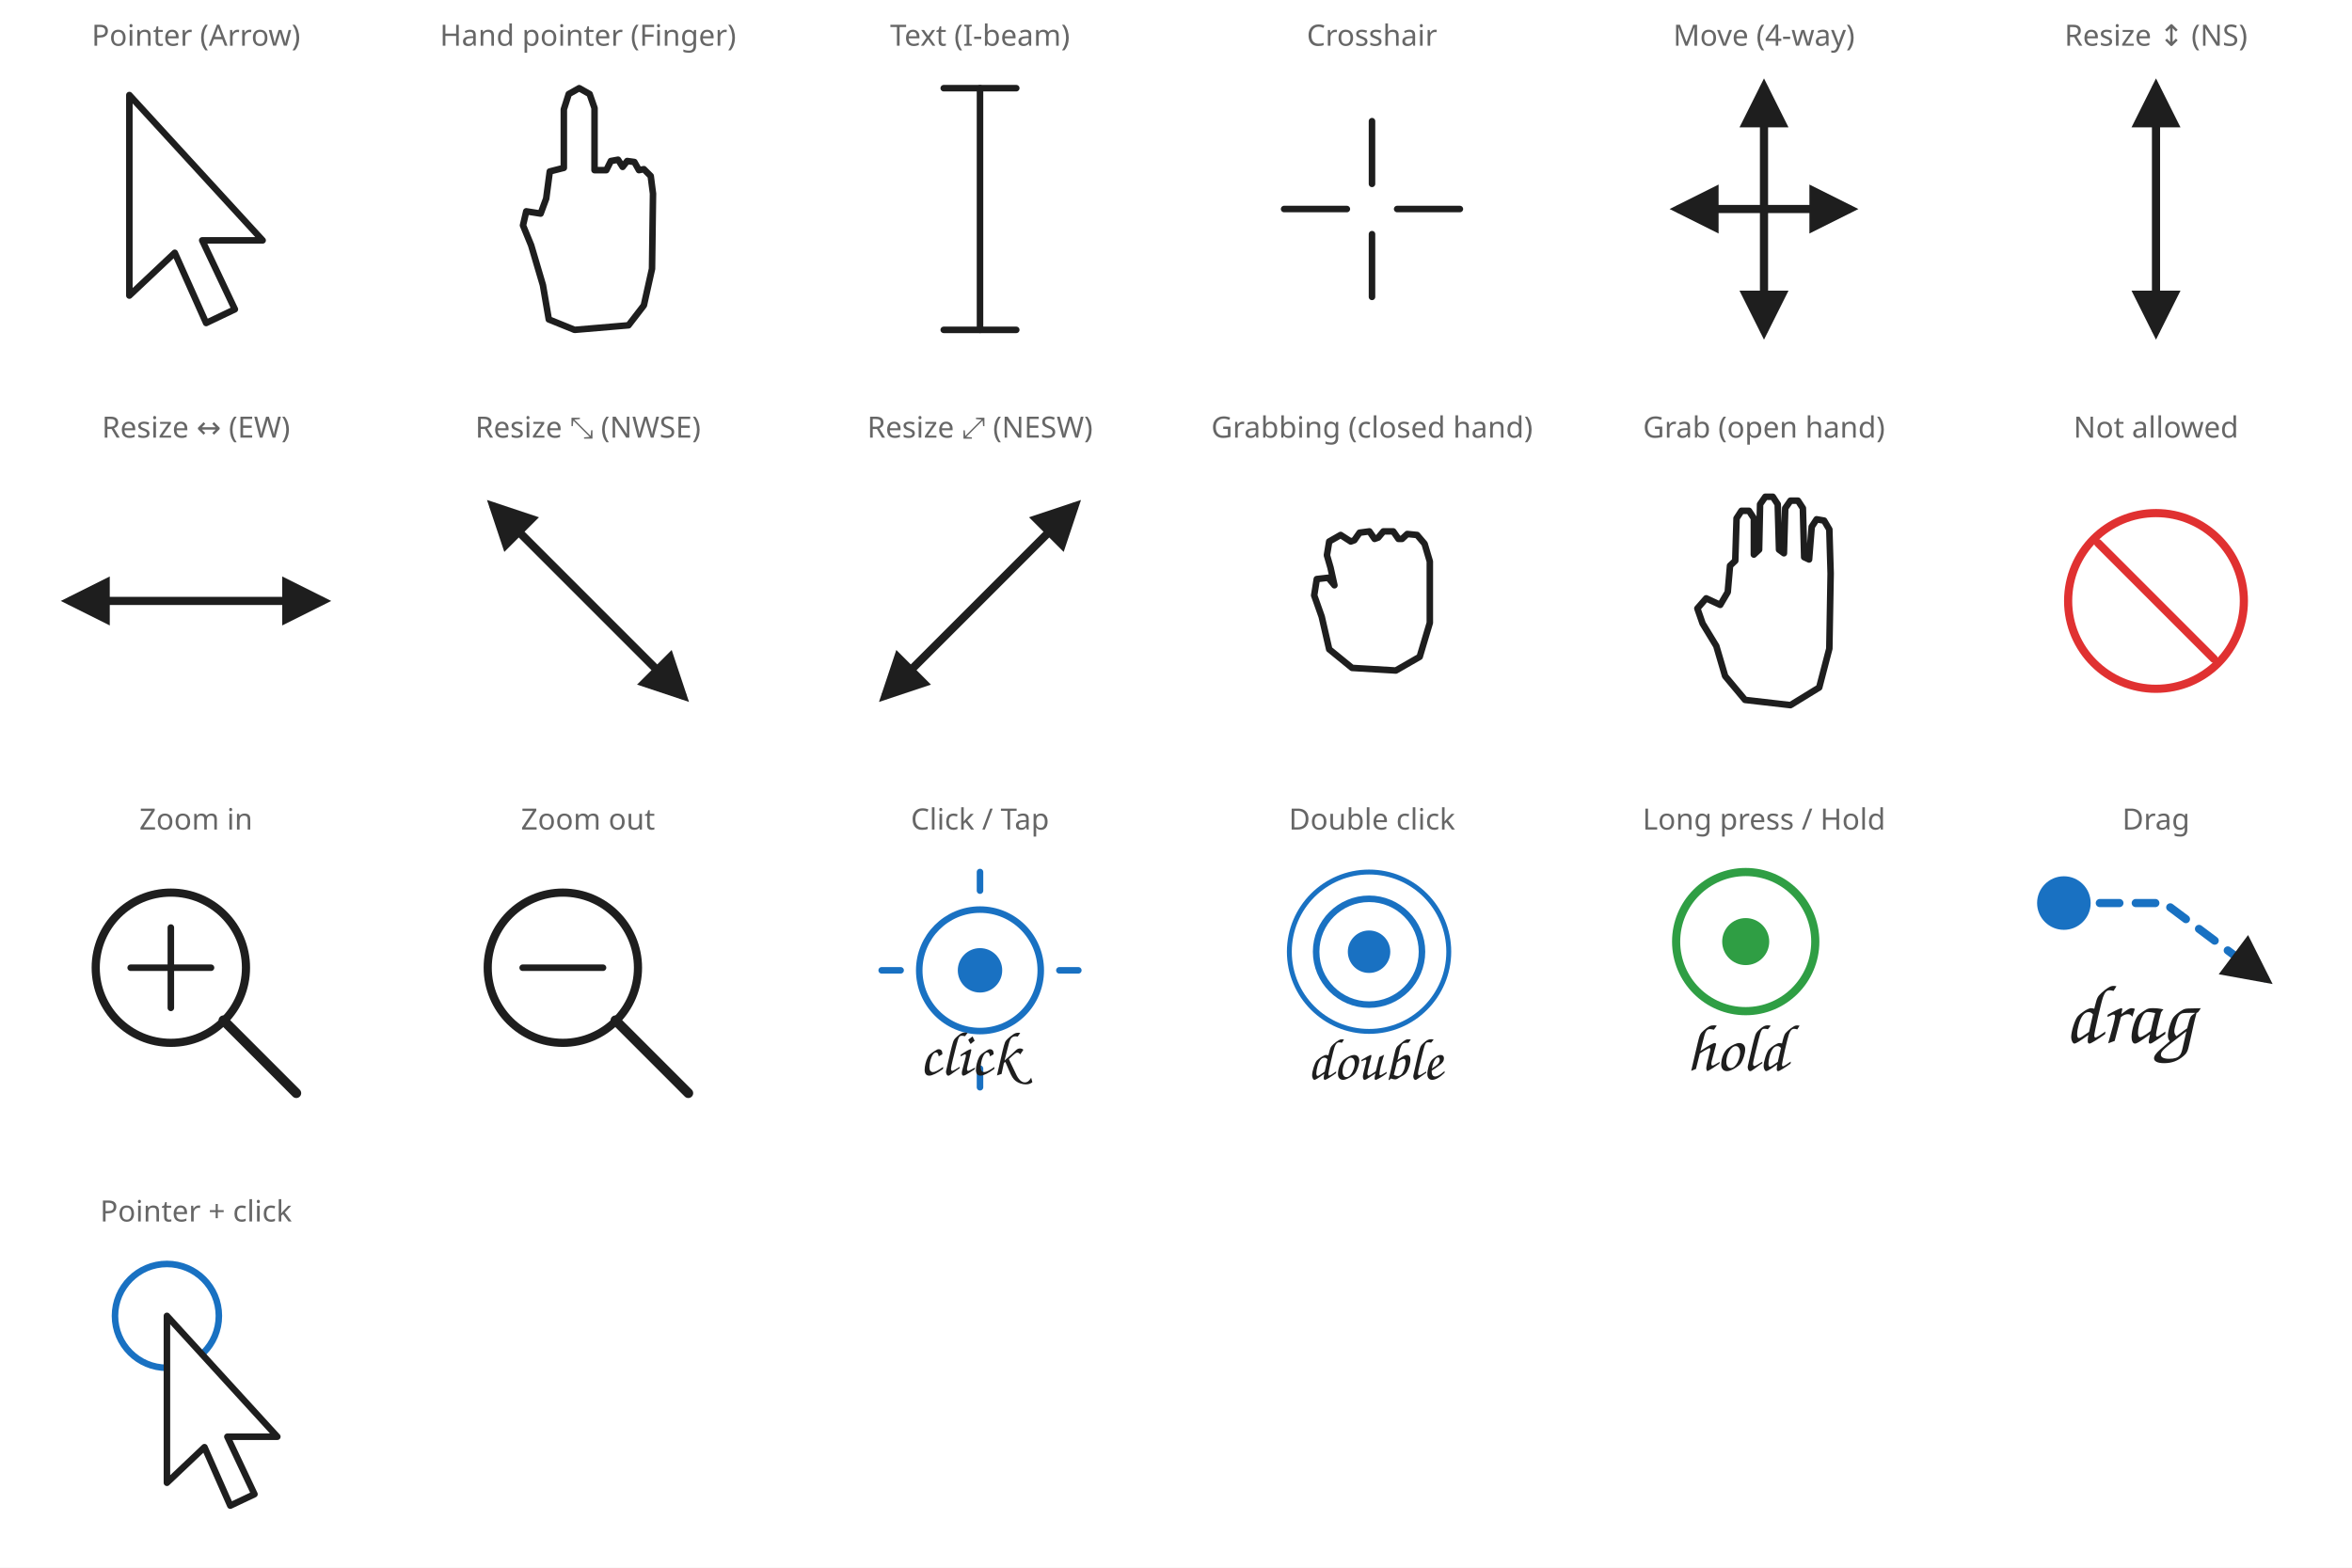
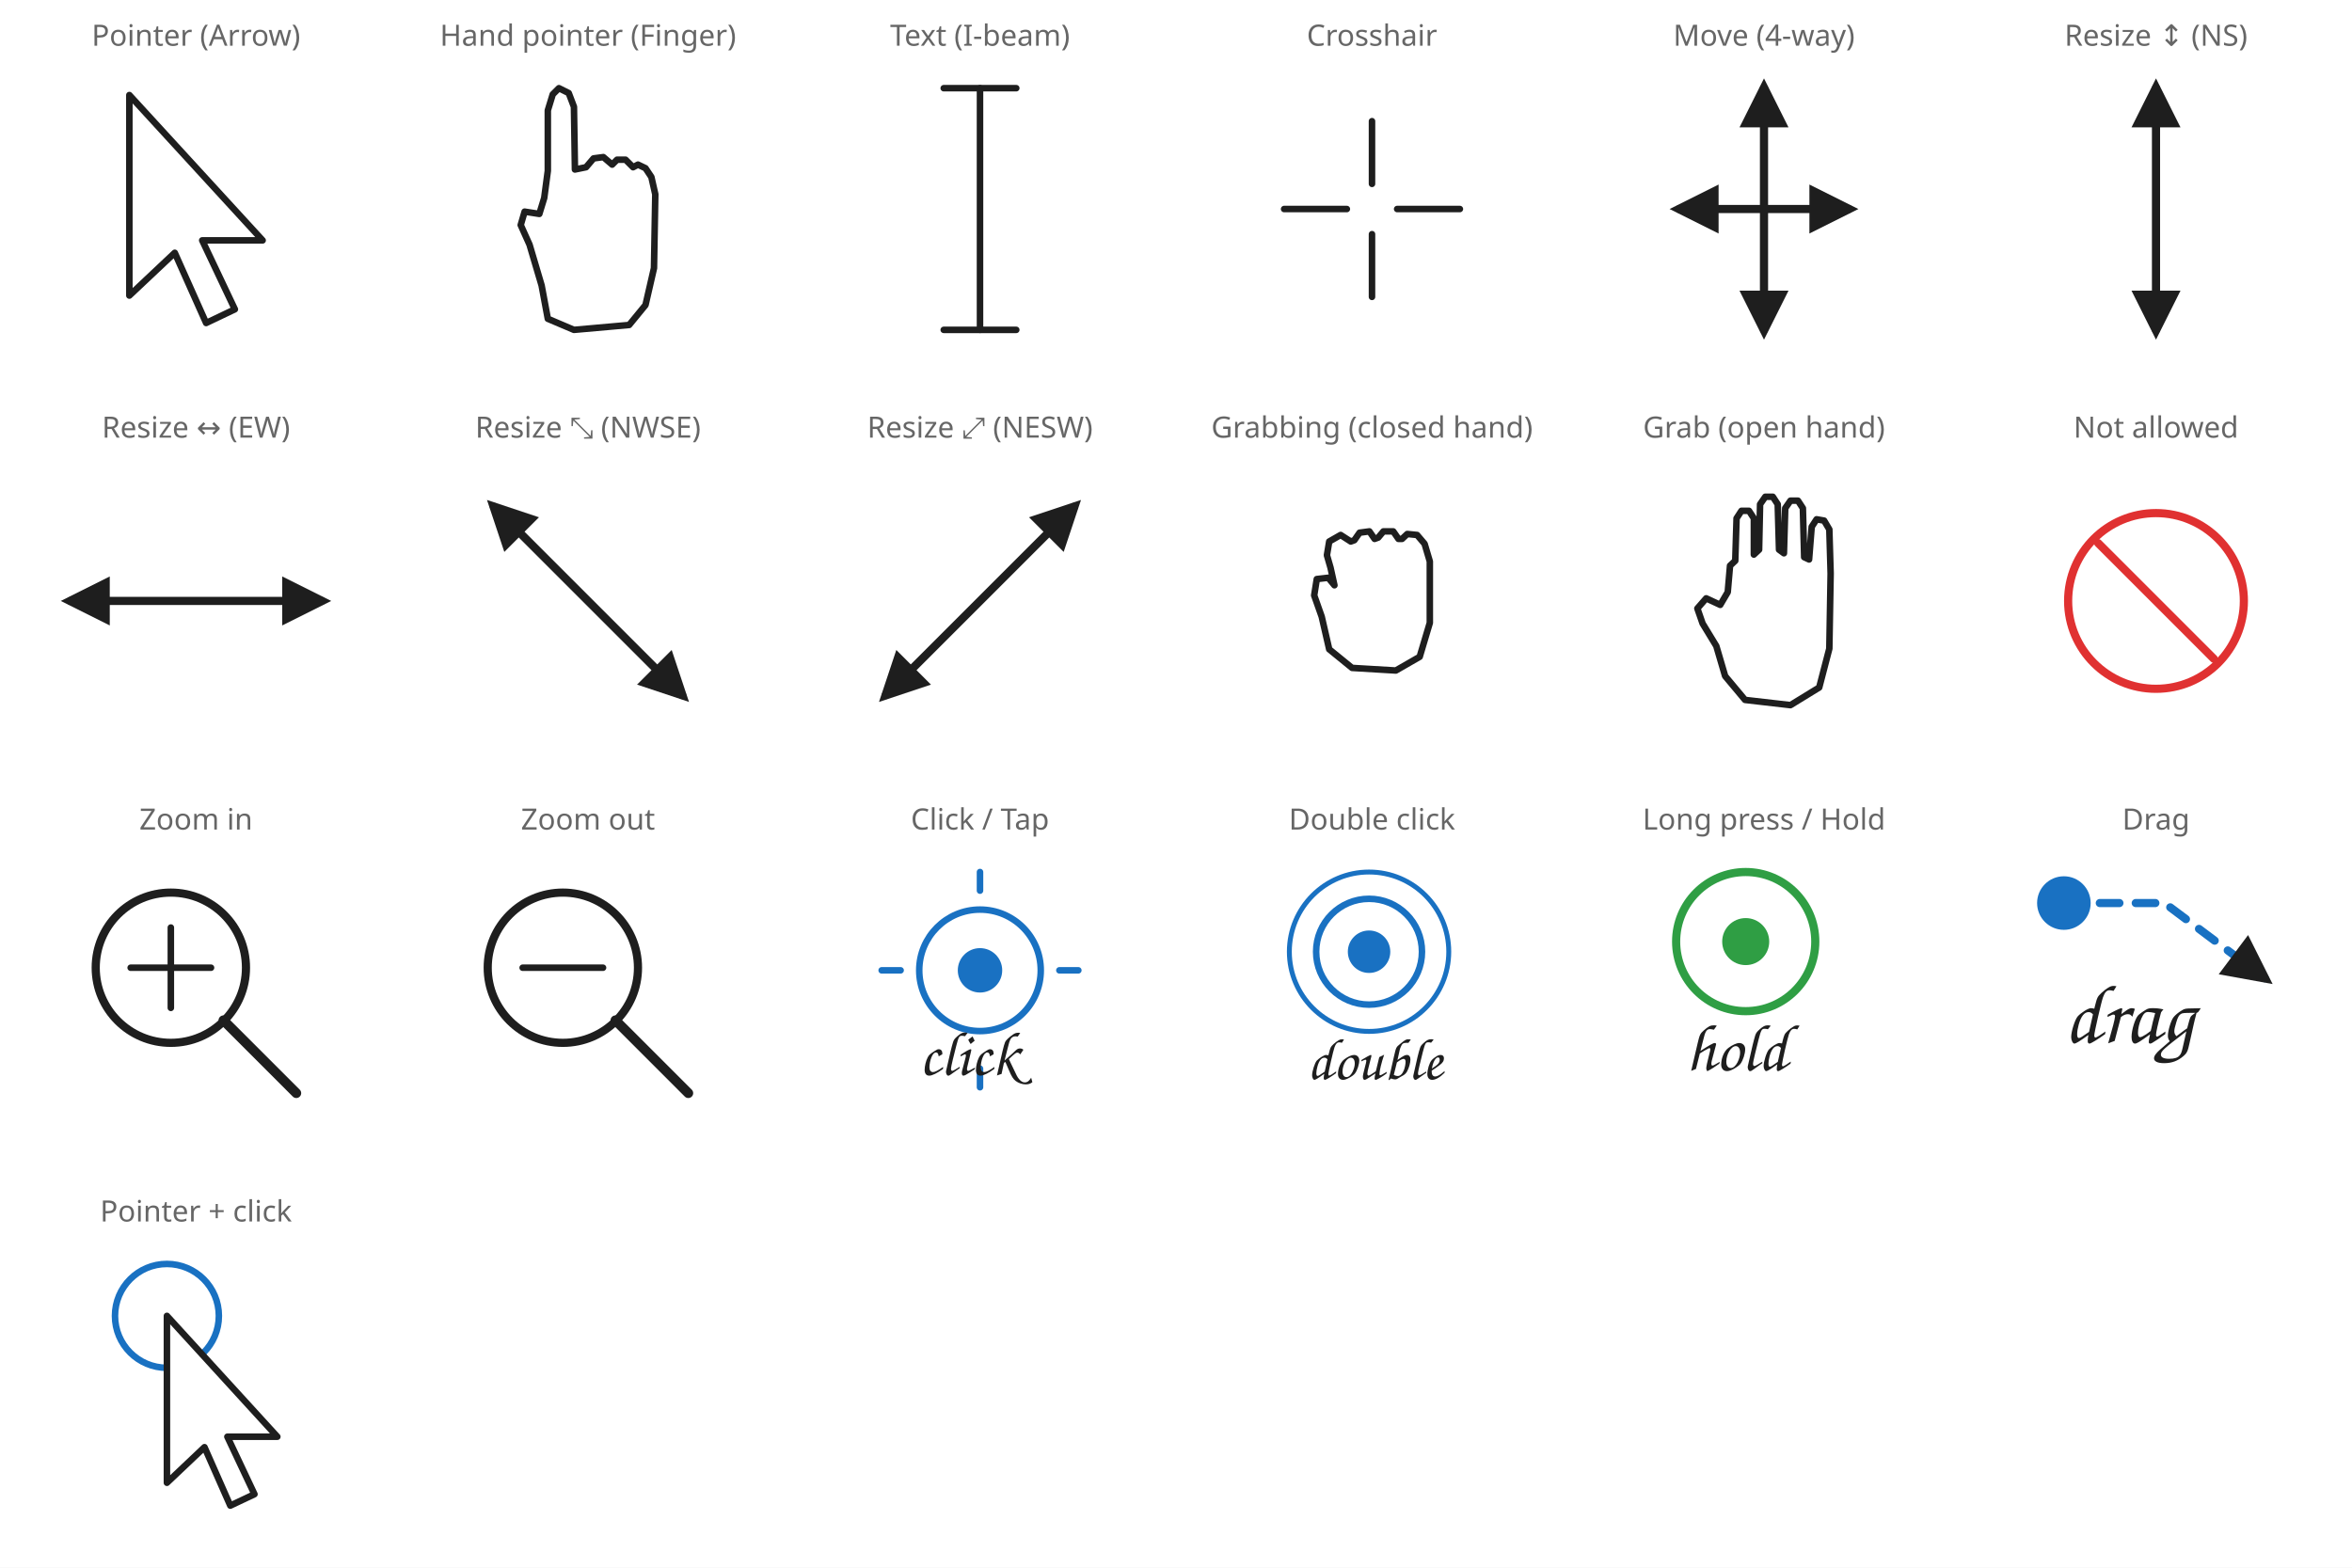
<svg xmlns="http://www.w3.org/2000/svg" width="720" height="480" viewBox="0 0 720 480">
  <defs>
    <marker id="tri" viewBox="0 0 10 10" refX="8" refY="5" markerWidth="6" markerHeight="6" orient="auto-start-reverse">
      <path d="M0 0L10 5L0 10z" fill="#1e1e1e" />
    </marker>
    <marker id="tris" viewBox="0 0 10 10" refX="8" refY="5" markerWidth="6" markerHeight="6" orient="auto-start-reverse">
      <path d="M0 0L10 5L0 10z" fill="#1e1e1e" />
    </marker>
  </defs>
  <rect width="100%" height="100%" fill="#ffffff" />
  <path d="M39.6 29.1 L39.6 90.5 L53.5 77.4 L63.1 98.9 L71.9 94.7 L61.9 73.6 L80.4 73.6 L39.6 29.1 Z" fill="#ffffff" stroke="#1e1e1e" stroke-width="2" stroke-linejoin="round" stroke-linecap="round" />
  <text x="60" y="14" font-family="sans-serif" font-size="9" fill="#666" text-anchor="middle">Pointer (Arrow)</text>
-   <path d="M177.3 27.0 L180.5 28.8 L182.0 33.1 L182.0 52.1 L185.6 52.1 L187.0 49.3 L189.2 48.9 L190.6 51.1 L192.0 49.3 L194.2 49.6 L195.6 52.1 L197.1 51.8 L199.2 53.9 L199.9 59.3 L199.6 82.3 L197.1 93.5 L192.4 99.6 L175.9 101.0 L168.0 97.8 L166.2 87.3 L162.6 75.1 L160.1 69.0 L161.1 64.7 L165.5 65.4 L167.2 60.8 L168.3 52.5 L172.6 51.4 L172.6 33.5 L174.1 28.8 L177.3 27.0 Z" fill="#ffffff" stroke="#1e1e1e" stroke-width="2" stroke-linejoin="round" stroke-linecap="round" />
+   <path d="M171.1 27.0 L174.1 28.5 L175.7 32.7 L176.0 51.9 L179.4 51.2 L181.7 48.5 L184.7 48.1 L187.4 50.4 L188.9 48.9 L191.5 48.9 L193.8 51.2 L195.3 50.4 L197.6 51.5 L199.4 54.2 L200.6 59.5 L200.2 82.1 L197.6 93.4 L192.6 99.5 L175.7 101.0 L167.7 97.6 L165.8 87.4 L162.1 74.9 L159.4 68.9 L160.6 64.8 L165.1 65.5 L166.6 60.6 L167.7 52.3 L167.7 33.8 L169.2 28.9 L171.1 27.0 Z" fill="#ffffff" stroke="#1e1e1e" stroke-width="2" stroke-linejoin="round" stroke-linecap="round" />
  <text x="180" y="14" font-family="sans-serif" font-size="9" fill="#666" text-anchor="middle">Hand pointer (Finger)</text>
  <path d="M288.9 27.0 L311.1 27.0" fill="none" stroke="#1e1e1e" stroke-width="2" stroke-linejoin="round" stroke-linecap="round" />
  <path d="M288.9 101.0 L311.1 101.0" fill="none" stroke="#1e1e1e" stroke-width="2" stroke-linejoin="round" stroke-linecap="round" />
  <path d="M300.0 27.0 L300.0 101.0" fill="none" stroke="#1e1e1e" stroke-width="2" stroke-linejoin="round" stroke-linecap="round" />
  <text x="300" y="14" font-family="sans-serif" font-size="9" fill="#666" text-anchor="middle">Text (I-beam)</text>
  <path d="M393.1 64.0 L412.3 64.0" fill="none" stroke="#1e1e1e" stroke-width="2" stroke-linejoin="round" stroke-linecap="round" />
  <path d="M427.7 64.0 L446.9 64.0" fill="none" stroke="#1e1e1e" stroke-width="2" stroke-linejoin="round" stroke-linecap="round" />
  <path d="M420.0 37.1 L420.0 56.3" fill="none" stroke="#1e1e1e" stroke-width="2" stroke-linejoin="round" stroke-linecap="round" />
  <path d="M420.0 71.7 L420.0 90.9" fill="none" stroke="#1e1e1e" stroke-width="2" stroke-linejoin="round" stroke-linecap="round" />
  <text x="420" y="14" font-family="sans-serif" font-size="9" fill="#666" text-anchor="middle">Crosshair</text>
  <path d="M540.0 27.0 L540.0 101.0" fill="none" stroke="#1e1e1e" stroke-width="2.5" stroke-linejoin="round" stroke-linecap="round" marker-end="url(#tri)" marker-start="url(#tris)" />
  <path d="M514.1 64.0 L565.9 64.0" fill="none" stroke="#1e1e1e" stroke-width="2.5" stroke-linejoin="round" stroke-linecap="round" marker-end="url(#tri)" marker-start="url(#tris)" />
  <text x="540" y="14" font-family="sans-serif" font-size="9" fill="#666" text-anchor="middle">Move (4-way)</text>
  <path d="M660.0 27.0 L660.0 101.0" fill="none" stroke="#1e1e1e" stroke-width="2.5" stroke-linejoin="round" stroke-linecap="round" marker-end="url(#tri)" marker-start="url(#tris)" />
  <text x="660" y="14" font-family="sans-serif" font-size="9" fill="#666" text-anchor="middle">Resize ↕ (NS)</text>
  <path d="M21.6 184.0 L98.4 184.0" fill="none" stroke="#1e1e1e" stroke-width="2.5" stroke-linejoin="round" stroke-linecap="round" marker-end="url(#tri)" marker-start="url(#tris)" />
  <text x="60" y="134" font-family="sans-serif" font-size="9" fill="#666" text-anchor="middle">Resize ↔ (EW)</text>
  <path d="M151.2 155.2 L208.8 212.8" fill="none" stroke="#1e1e1e" stroke-width="2.5" stroke-linejoin="round" stroke-linecap="round" marker-end="url(#tri)" marker-start="url(#tris)" />
  <text x="180" y="134" font-family="sans-serif" font-size="9" fill="#666" text-anchor="middle">Resize ⤡ (NWSE)</text>
  <path d="M271.2 212.8 L328.8 155.2" fill="none" stroke="#1e1e1e" stroke-width="2.5" stroke-linejoin="round" stroke-linecap="round" marker-end="url(#tri)" marker-start="url(#tris)" />
  <text x="300" y="134" font-family="sans-serif" font-size="9" fill="#666" text-anchor="middle">Resize ⤢ (NESW)</text>
  <path d="M406.2 170.0 L406.9 165.8 L410.4 163.8 L413.5 165.8 L414.6 165.4 L416.2 163.1 L419.2 162.7 L420.8 165.0 L421.9 164.6 L423.5 162.7 L426.5 162.7 L428.1 165.0 L429.2 165.0 L430.8 163.5 L433.8 163.8 L436.1 166.5 L437.7 171.9 L437.7 190.7 L434.6 201.1 L427.3 205.3 L413.9 204.5 L406.9 198.8 L404.6 188.8 L402.3 182.3 L403.1 177.3 L406.6 176.9 L408.5 179.2 L407.3 173.8 L406.2 170.0 Z" fill="#ffffff" stroke="#1e1e1e" stroke-width="2" stroke-linejoin="round" stroke-linecap="round" />
  <text x="420" y="134" font-family="sans-serif" font-size="9" fill="#666" text-anchor="middle">Grabbing (closed hand)</text>
  <path d="M531.2 171.7 L531.6 158.7 L533.1 156.4 L535.4 156.4 L536.9 158.7 L536.9 169.8 L538.5 168.3 L538.8 154.4 L540.4 152.1 L542.7 152.1 L544.2 154.4 L544.6 168.3 L546.1 169.4 L546.5 155.6 L548.1 153.3 L550.4 153.3 L551.9 155.6 L552.3 170.6 L553.8 171.3 L554.6 161.3 L556.1 159.0 L558.4 159.4 L560.0 162.1 L560.4 175.6 L560.0 198.6 L556.9 210.5 L548.1 215.9 L534.2 214.3 L528.1 207.0 L525.4 197.8 L521.2 190.9 L519.6 186.3 L522.3 183.2 L526.6 185.2 L528.9 181.3 L529.6 173.2 L531.2 171.7 Z" fill="#ffffff" stroke="#1e1e1e" stroke-width="2" stroke-linejoin="round" stroke-linecap="round" />
  <text x="540" y="134" font-family="sans-serif" font-size="9" fill="#666" text-anchor="middle">Grab (open hand)</text>
  <ellipse cx="660.0" cy="184.0" rx="26.9" ry="26.9" fill="none" stroke="#e03131" stroke-width="2.5" />
  <path d="M642.3 166.3 L677.7 201.7" fill="none" stroke="#e03131" stroke-width="2.5" stroke-linejoin="round" stroke-linecap="round" />
  <text x="660" y="134" font-family="sans-serif" font-size="9" fill="#666" text-anchor="middle">Not allowed</text>
  <ellipse cx="52.3" cy="296.3" rx="23.0" ry="23.0" fill="#ffffff" stroke="#1e1e1e" stroke-width="2.5" />
  <path d="M68.4 312.4 L90.7 334.7" fill="none" stroke="#1e1e1e" stroke-width="3" stroke-linejoin="round" stroke-linecap="round" />
  <path d="M52.3 284.0 L52.3 308.6" fill="none" stroke="#1e1e1e" stroke-width="2" stroke-linejoin="round" stroke-linecap="round" />
  <path d="M40.0 296.3 L64.6 296.3" fill="none" stroke="#1e1e1e" stroke-width="2" stroke-linejoin="round" stroke-linecap="round" />
  <text x="60" y="254" font-family="sans-serif" font-size="9" fill="#666" text-anchor="middle">Zoom in</text>
  <ellipse cx="172.3" cy="296.3" rx="23.0" ry="23.0" fill="#ffffff" stroke="#1e1e1e" stroke-width="2.5" />
  <path d="M188.4 312.4 L210.7 334.7" fill="none" stroke="#1e1e1e" stroke-width="3" stroke-linejoin="round" stroke-linecap="round" />
  <path d="M160.0 296.3 L184.6 296.3" fill="none" stroke="#1e1e1e" stroke-width="2" stroke-linejoin="round" stroke-linecap="round" />
  <text x="180" y="254" font-family="sans-serif" font-size="9" fill="#666" text-anchor="middle">Zoom out</text>
  <ellipse cx="300.0" cy="297.1" rx="6.3" ry="6.3" fill="#1971c2" stroke="#1971c2" stroke-width="1" />
  <ellipse cx="300.0" cy="297.1" rx="18.6" ry="18.6" fill="none" stroke="#1971c2" stroke-width="2" />
  <path d="M300.0 272.7 L300.0 267.0" fill="none" stroke="#1971c2" stroke-width="2" stroke-linejoin="round" stroke-linecap="round" />
  <path d="M300.0 327.2 L300.0 332.9" fill="none" stroke="#1971c2" stroke-width="2" stroke-linejoin="round" stroke-linecap="round" />
  <path d="M275.7 297.1 L269.9 297.1" fill="none" stroke="#1971c2" stroke-width="2" stroke-linejoin="round" stroke-linecap="round" />
  <path d="M324.3 297.1 L330.1 297.1" fill="none" stroke="#1971c2" stroke-width="2" stroke-linejoin="round" stroke-linecap="round" />
  <text x="281.4" y="329.1" font-family="Comic Sans MS, cursive" font-size="19.1" fill="#1e1e1e" text-anchor="start">click</text>
  <text x="300" y="254" font-family="sans-serif" font-size="9" fill="#666" text-anchor="middle">Click / Tap</text>
  <ellipse cx="419.1" cy="291.4" rx="6.0" ry="6.0" fill="#1971c2" stroke="#1971c2" stroke-width="1" />
  <ellipse cx="419.1" cy="291.4" rx="16.2" ry="16.2" fill="none" stroke="#1971c2" stroke-width="2" />
  <ellipse cx="419.1" cy="291.4" rx="24.4" ry="24.4" fill="none" stroke="#1971c2" stroke-width="1.5" />
  <text x="400.1" y="330.4" font-family="Comic Sans MS, cursive" font-size="18.0" fill="#1e1e1e" text-anchor="start">double</text>
  <text x="420" y="254" font-family="sans-serif" font-size="9" fill="#666" text-anchor="middle">Double click</text>
  <ellipse cx="534.4" cy="288.3" rx="6.7" ry="6.7" fill="#2f9e44" stroke="#2f9e44" stroke-width="1" />
  <ellipse cx="534.4" cy="288.3" rx="21.3" ry="21.3" fill="none" stroke="#2f9e44" stroke-width="2.5" />
  <text x="516.2" y="327.7" font-family="Comic Sans MS, cursive" font-size="20.3" fill="#1e1e1e" text-anchor="start">hold</text>
  <text x="540" y="254" font-family="sans-serif" font-size="9" fill="#666" text-anchor="middle">Long press / Hold</text>
  <ellipse cx="631.8" cy="276.5" rx="7.7" ry="7.7" fill="#1971c2" stroke="#1971c2" stroke-width="1" />
  <path d="M631.8 276.5 L662.6 276.5 L693.3 299.5" fill="none" stroke="#1971c2" stroke-width="2.5" stroke-linejoin="round" stroke-linecap="round" stroke-dasharray="6 5" marker-end="url(#tri)" />
  <text x="631.8" y="319.2" font-family="Comic Sans MS, cursive" font-size="25.6" fill="#1e1e1e" text-anchor="start">drag</text>
  <text x="660" y="254" font-family="sans-serif" font-size="9" fill="#666" text-anchor="middle">Drag</text>
  <ellipse cx="51.1" cy="402.9" rx="15.9" ry="15.9" fill="none" stroke="#1971c2" stroke-width="2" />
  <path d="M51.1 402.9 L51.1 454.0 L62.6 443.1 L70.5 461.0 L77.9 457.5 L69.6 439.9 L84.9 439.9 L51.1 402.9 Z" fill="#ffffff" stroke="#1e1e1e" stroke-width="2" stroke-linejoin="round" stroke-linecap="round" />
  <text x="60" y="374" font-family="sans-serif" font-size="9" fill="#666" text-anchor="middle">Pointer + click</text>
</svg>
